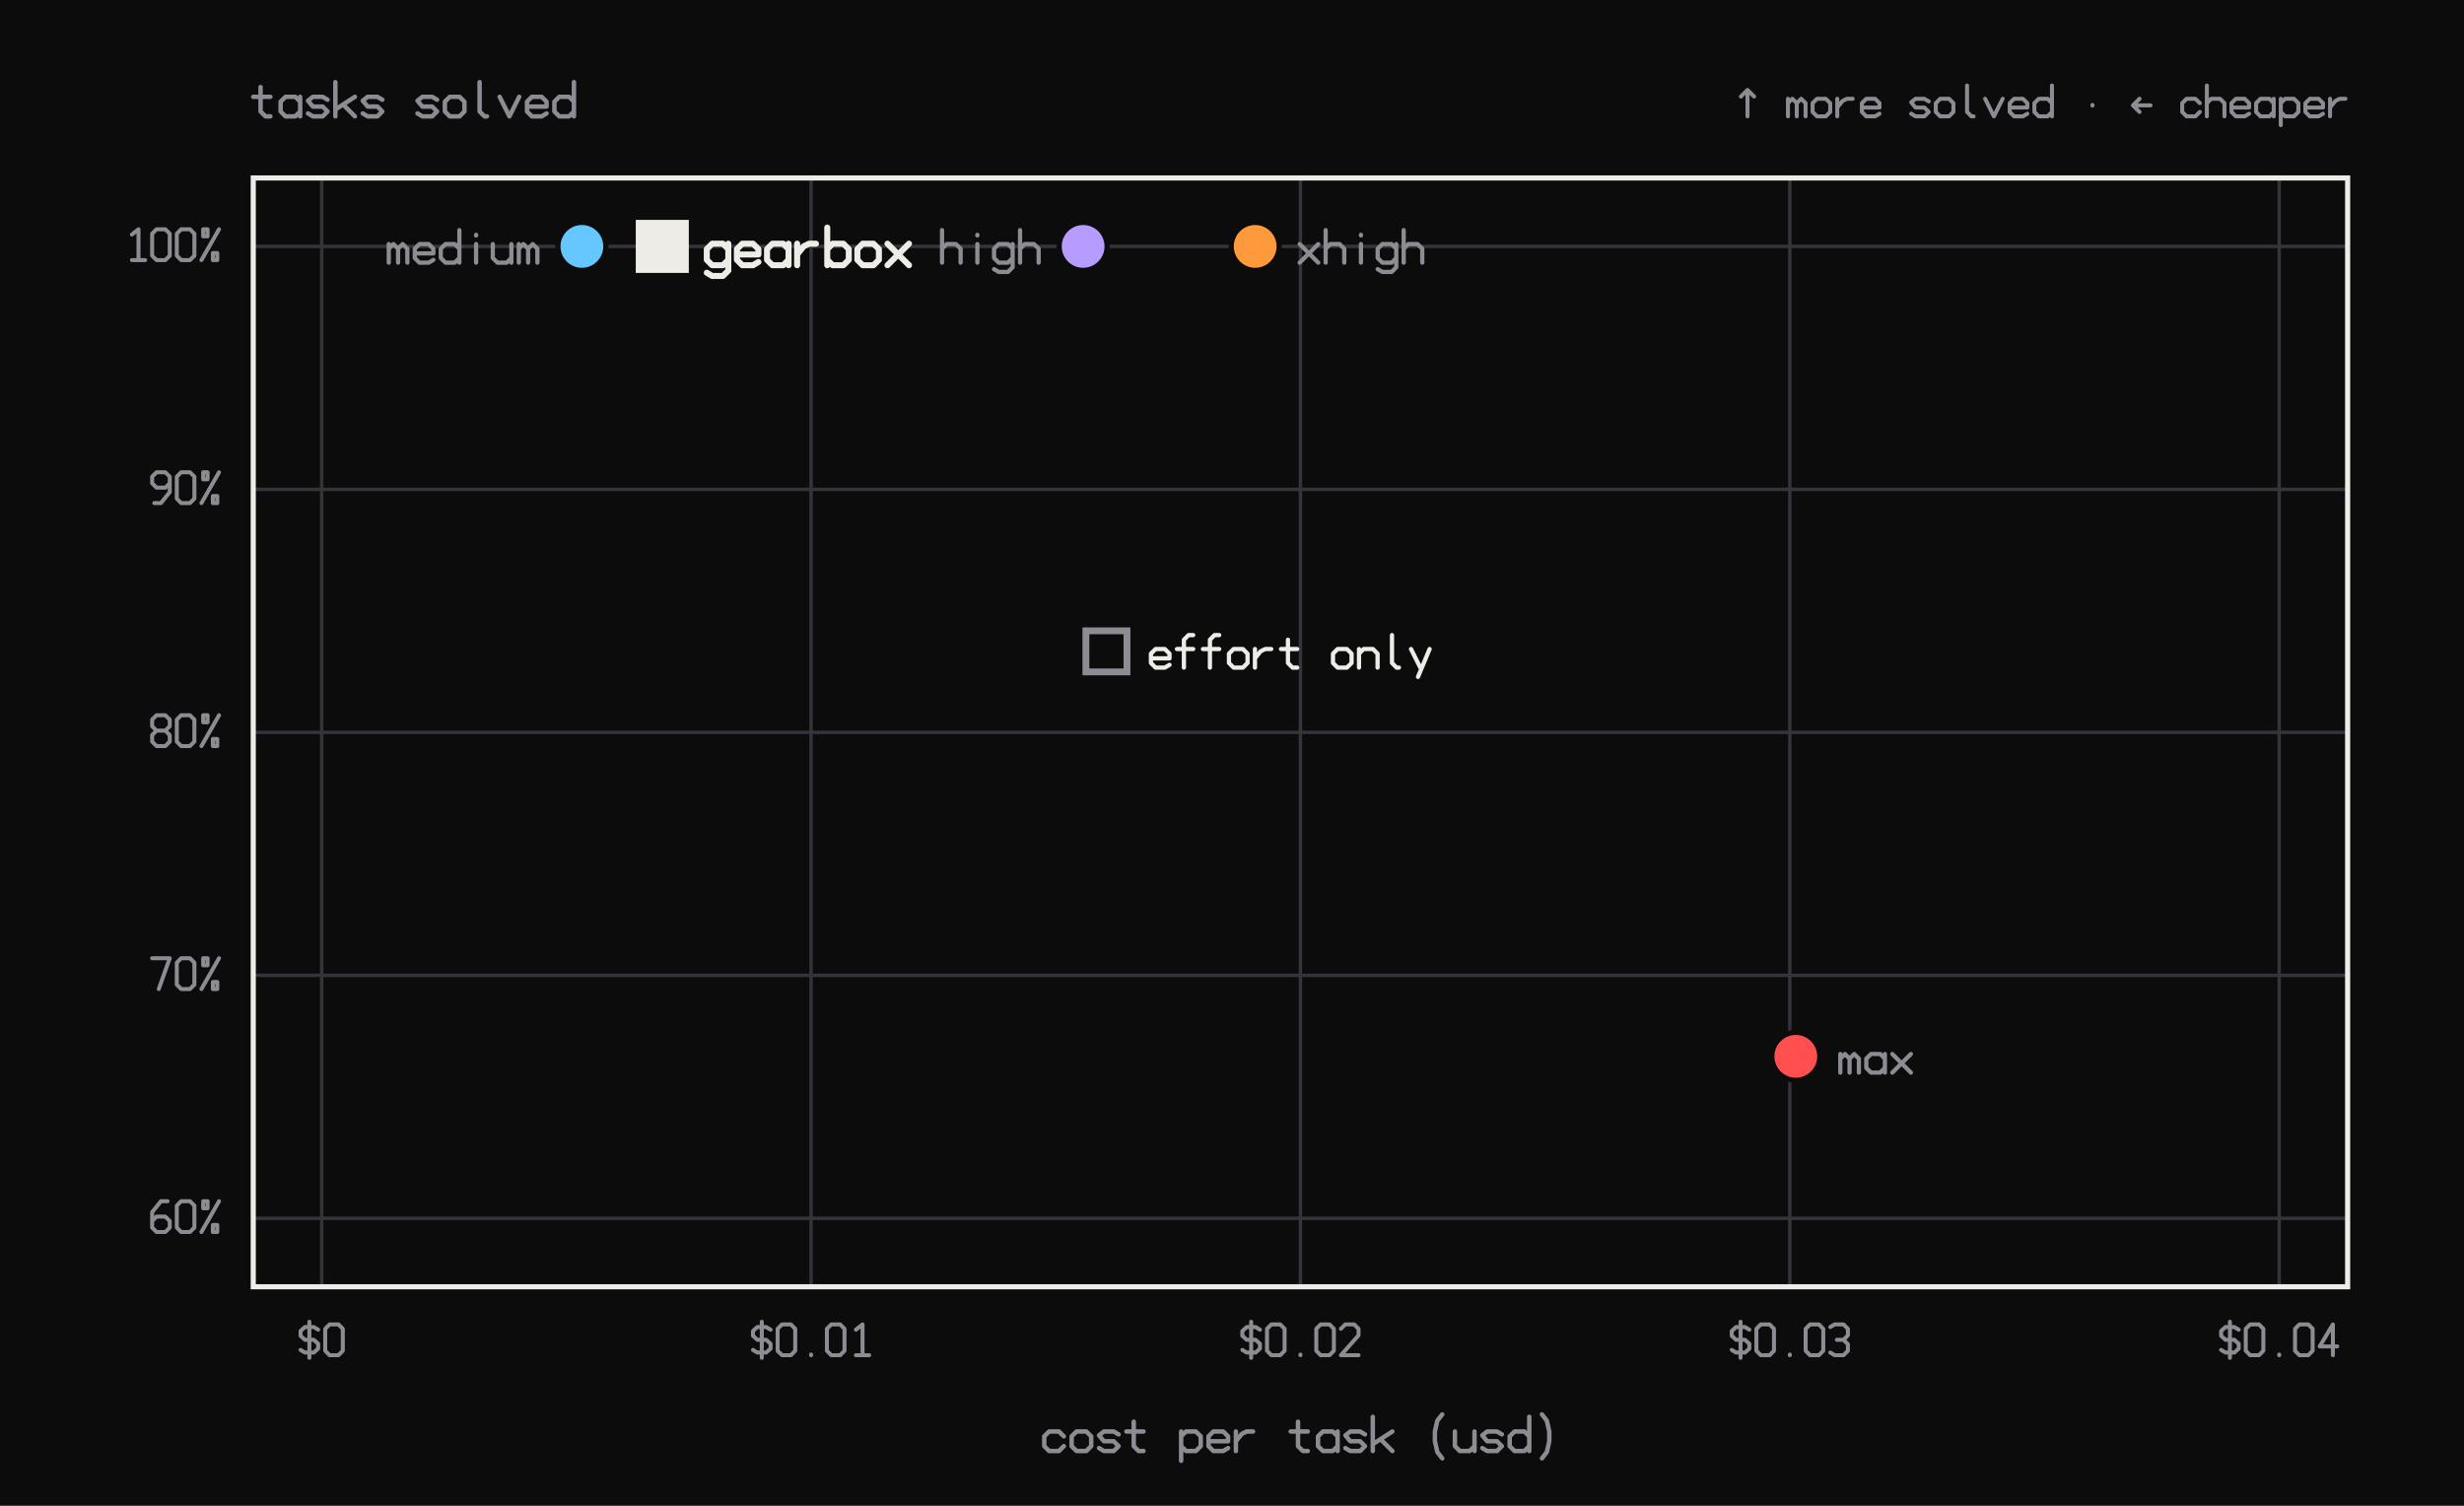
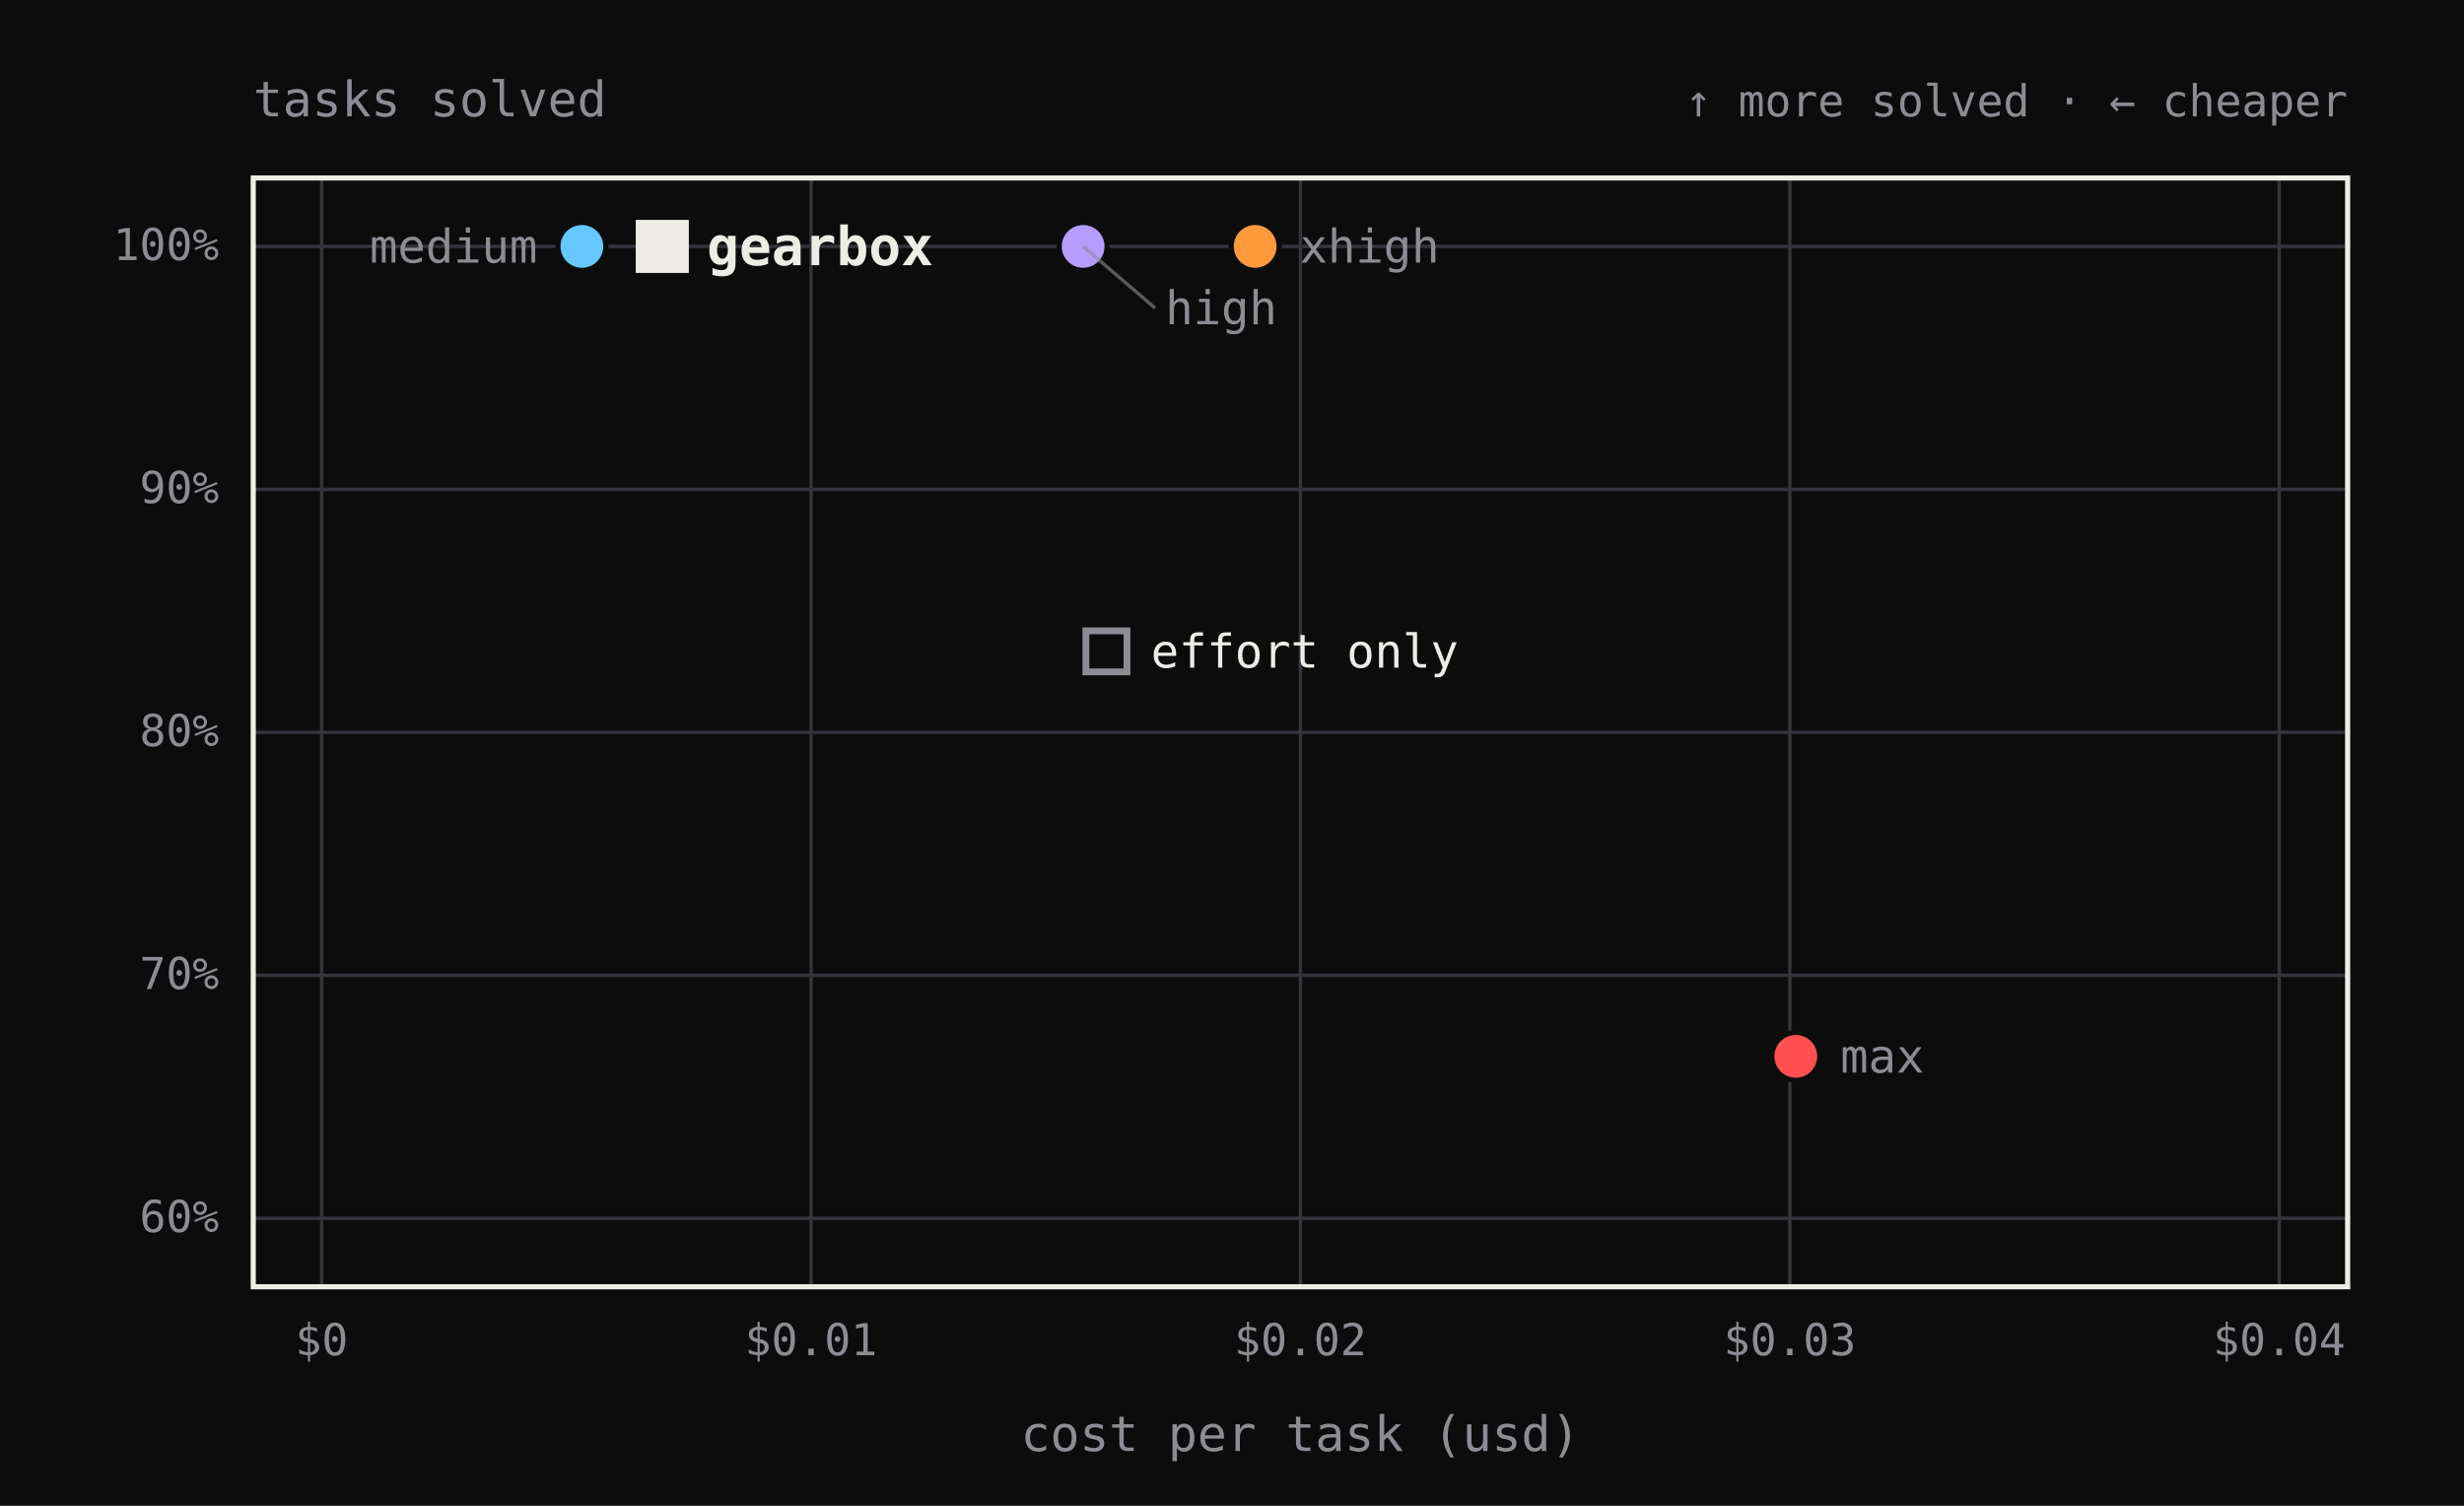
<svg xmlns="http://www.w3.org/2000/svg" width="720" height="440" viewBox="0 0 720 440" role="img" aria-label="Tasks solved vs cost per task for each setup">
  <rect width="720" height="440" fill="#0C0C0D" />
  <path d="M74 356H686M74 285H686M74 214H686M74 143H686M74 72H686M94 52V376M237 52V376M380 52V376M523 52V376M666 52V376" stroke="#34343A" stroke-opacity="1" stroke-width="1" fill="none" />
-   <path d="M48.96 351L47.03 351L44.46 354.21L44.46 358.71L45.74 360L48.31 360L49.6 358.71L49.6 356.79L48.31 355.5L45.74 355.5L44.46 356.79M52.94 351L55.51 351L56.8 352.29L56.8 358.71L55.51 360L52.94 360L51.66 358.71L51.66 352.29L52.94 351M58.86 360L64 351M59.37 351L60.66 351L60.66 353.06L59.37 353.06L59.37 351M62.2 357.94L63.49 357.94L63.49 360L62.2 360L62.2 357.94" fill="none" stroke="#8C8C93" stroke-width="1.17" stroke-linecap="round" stroke-linejoin="round" />
-   <path d="M44.46 280L49.6 280L46.39 289M52.94 280L55.51 280L56.8 281.29L56.8 287.71L55.51 289L52.94 289L51.66 287.71L51.66 281.29L52.94 280M58.86 289L64 280M59.37 280L60.66 280L60.66 282.06L59.37 282.06L59.37 280M62.2 286.94L63.49 286.94L63.49 289L62.2 289L62.2 286.94" fill="none" stroke="#8C8C93" stroke-width="1.17" stroke-linecap="round" stroke-linejoin="round" />
-   <path d="M45.74 209L48.31 209L49.6 210.29L49.6 212.21L48.31 213.5L45.74 213.5L44.46 212.21L44.46 210.29L45.74 209M45.74 213.5L44.46 214.79L44.46 216.71L45.74 218L48.31 218L49.6 216.71L49.6 214.79L48.31 213.5M52.94 209L55.51 209L56.8 210.29L56.8 216.71L55.51 218L52.94 218L51.66 216.71L51.66 210.29L52.94 209M58.86 218L64 209M59.37 209L60.66 209L60.66 211.06L59.37 211.06L59.37 209M62.2 215.94L63.49 215.94L63.49 218L62.2 218L62.2 215.94" fill="none" stroke="#8C8C93" stroke-width="1.17" stroke-linecap="round" stroke-linejoin="round" />
-   <path d="M49.6 141.21L48.31 142.5L45.74 142.5L44.46 141.21L44.46 139.29L45.74 138L48.31 138L49.6 139.29L49.6 143.79L47.03 147L45.1 147M52.94 138L55.51 138L56.8 139.29L56.8 145.71L55.51 147L52.94 147L51.66 145.71L51.66 139.29L52.94 138M58.86 147L64 138M59.37 138L60.66 138L60.66 140.06L59.37 140.06L59.37 138M62.2 144.94L63.49 144.94L63.49 147L62.2 147L62.2 144.94" fill="none" stroke="#8C8C93" stroke-width="1.17" stroke-linecap="round" stroke-linejoin="round" />
-   <path d="M38.54 68.54L40.47 67L40.47 76M38.54 76L42.4 76M45.74 67L48.31 67L49.6 68.29L49.6 74.71L48.31 76L45.74 76L44.46 74.71L44.46 68.29L45.74 67M52.94 67L55.51 67L56.8 68.29L56.8 74.71L55.51 76L52.94 76L51.66 74.71L51.66 68.29L52.94 67M58.86 76L64 67M59.37 67L60.66 67L60.66 69.06L59.37 69.06L59.37 67M62.2 73.94L63.49 73.94L63.49 76L62.2 76L62.2 73.94" fill="none" stroke="#8C8C93" stroke-width="1.17" stroke-linecap="round" stroke-linejoin="round" />
-   <path d="M92.97 388.54L91.69 387.77L89.11 387.77L87.83 388.93L87.83 390.34L89.11 391.5L91.69 391.5L92.97 392.66L92.97 394.07L91.69 395.23L89.11 395.23L87.83 394.46M90.4 386.23L90.4 396.77M96.31 387L98.89 387L100.17 388.29L100.17 394.71L98.89 396L96.31 396L95.03 394.71L95.03 388.29L96.31 387" fill="none" stroke="#8C8C93" stroke-width="1.17" stroke-linecap="round" stroke-linejoin="round" />
-   <path d="M225.17 388.54L223.89 387.77L221.31 387.77L220.03 388.93L220.03 390.34L221.31 391.5L223.89 391.5L225.17 392.66L225.17 394.07L223.89 395.23L221.31 395.23L220.03 394.46M222.6 386.23L222.6 396.77M228.51 387L231.09 387L232.37 388.29L232.37 394.71L231.09 396L228.51 396L227.23 394.71L227.23 388.29L228.51 387M237 395.81L237 396M242.91 387L245.49 387L246.77 388.29L246.77 394.71L245.49 396L242.91 396L241.63 394.71L241.63 388.29L242.91 387M250.11 388.54L252.04 387L252.04 396M250.11 396L253.97 396" fill="none" stroke="#8C8C93" stroke-width="1.17" stroke-linecap="round" stroke-linejoin="round" />
-   <path d="M368.17 388.54L366.89 387.77L364.31 387.77L363.03 388.93L363.03 390.34L364.31 391.5L366.89 391.5L368.17 392.66L368.17 394.07L366.89 395.23L364.31 395.23L363.03 394.46M365.6 386.23L365.6 396.77M371.51 387L374.09 387L375.37 388.29L375.37 394.71L374.09 396L371.51 396L370.23 394.71L370.23 388.29L371.51 387M380 395.81L380 396M385.91 387L388.49 387L389.77 388.29L389.77 394.71L388.49 396L385.91 396L384.63 394.71L384.63 388.29L385.91 387M391.83 388.29L393.11 387L395.69 387L396.97 388.29L396.97 390.21L391.83 396L396.97 396" fill="none" stroke="#8C8C93" stroke-width="1.17" stroke-linecap="round" stroke-linejoin="round" />
-   <path d="M511.17 388.54L509.89 387.77L507.31 387.77L506.03 388.93L506.03 390.34L507.31 391.5L509.89 391.5L511.17 392.66L511.17 394.07L509.89 395.23L507.31 395.23L506.03 394.46M508.6 386.23L508.6 396.77M514.51 387L517.09 387L518.37 388.29L518.37 394.71L517.09 396L514.51 396L513.23 394.71L513.23 388.29L514.51 387M523 395.81L523 396M528.91 387L531.49 387L532.77 388.29L532.77 394.71L531.49 396L528.91 396L527.63 394.71L527.63 388.29L528.91 387M534.83 387.77L536.11 387L538.69 387L539.97 388.29L539.97 390.21L538.69 391.5L536.76 391.5M538.69 391.5L539.97 392.79L539.97 394.71L538.69 396L536.11 396L534.83 395.23" fill="none" stroke="#8C8C93" stroke-width="1.17" stroke-linecap="round" stroke-linejoin="round" />
-   <path d="M654.17 388.54L652.89 387.77L650.31 387.77L649.03 388.93L649.03 390.34L650.31 391.5L652.89 391.5L654.17 392.66L654.17 394.07L652.89 395.23L650.31 395.23L649.03 394.46M651.6 386.23L651.6 396.77M657.51 387L660.09 387L661.37 388.29L661.37 394.71L660.09 396L657.51 396L656.23 394.71L656.23 388.29L657.51 387M666 395.81L666 396M671.91 387L674.49 387L675.77 388.29L675.77 394.71L674.49 396L671.91 396L670.63 394.71L670.63 388.29L671.91 387M681.69 396L681.69 387L677.83 393.43L682.97 393.43" fill="none" stroke="#8C8C93" stroke-width="1.17" stroke-linecap="round" stroke-linejoin="round" />
+   <text x="64" y="360" font-family="ui-monospace, SFMono-Regular, Menlo, Consolas, monospace" font-size="12.86" fill="#8C8C93" text-anchor="end">60%</text>
+   <text x="64" y="289" font-family="ui-monospace, SFMono-Regular, Menlo, Consolas, monospace" font-size="12.86" fill="#8C8C93" text-anchor="end">70%</text>
+   <text x="64" y="218" font-family="ui-monospace, SFMono-Regular, Menlo, Consolas, monospace" font-size="12.86" fill="#8C8C93" text-anchor="end">80%</text>
+   <text x="64" y="147" font-family="ui-monospace, SFMono-Regular, Menlo, Consolas, monospace" font-size="12.86" fill="#8C8C93" text-anchor="end">90%</text>
+   <text x="64" y="76" font-family="ui-monospace, SFMono-Regular, Menlo, Consolas, monospace" font-size="12.86" fill="#8C8C93" text-anchor="end">100%</text>
+   <text x="94" y="396" font-family="ui-monospace, SFMono-Regular, Menlo, Consolas, monospace" font-size="12.86" fill="#8C8C93" text-anchor="middle">$0</text>
+   <text x="237" y="396" font-family="ui-monospace, SFMono-Regular, Menlo, Consolas, monospace" font-size="12.86" fill="#8C8C93" text-anchor="middle">$0.01</text>
+   <text x="380" y="396" font-family="ui-monospace, SFMono-Regular, Menlo, Consolas, monospace" font-size="12.86" fill="#8C8C93" text-anchor="middle">$0.02</text>
+   <text x="523" y="396" font-family="ui-monospace, SFMono-Regular, Menlo, Consolas, monospace" font-size="12.86" fill="#8C8C93" text-anchor="middle">$0.03</text>
+   <text x="666" y="396" font-family="ui-monospace, SFMono-Regular, Menlo, Consolas, monospace" font-size="12.86" fill="#8C8C93" text-anchor="middle">$0.04</text>
  <rect x="74" y="52" width="612" height="324" fill="none" stroke="#EDECE6" stroke-width="1.5" />
-   <path d="M310.86 419.71L309.43 418.29L306.57 418.29L305.14 419.71L305.14 422.57L306.57 424L309.43 424L310.86 422.57M313.14 419.71L314.57 418.29L317.43 418.29L318.86 419.71L318.86 422.57L317.43 424L314.57 424L313.14 422.57L313.14 419.71M326.86 419.14L325.43 418.29L322.57 418.29L321.14 419.43L322.57 421.14L325.43 421.14L326.86 422.57L325.43 424L322.57 424L321.14 423.14M331.29 415.43L331.29 422.57L332.71 424L334.14 424M329.14 418.29L334.14 418.29M345.14 418.29L345.14 426.86M345.14 419.71L346.57 418.29L349.43 418.29L350.86 419.71L350.86 422.57L349.43 424L346.57 424L345.14 422.57M353.14 421.14L358.86 421.14L358.86 419.71L357.43 418.29L354.57 418.29L353.14 419.71L353.14 422.57L354.57 424L357.43 424L358.86 423.14M361.14 418.29L361.14 424M361.14 421.14L362.86 419L364.29 418.29L366.14 418.29M379.29 415.43L379.29 422.57L380.71 424L382.14 424M377.14 418.29L382.14 418.29M390.86 418.29L390.86 424M390.86 419.71L389.43 418.29L386.57 418.29L385.14 419.71L385.14 422.57L386.57 424L389.43 424L390.86 422.57M398.86 419.14L397.43 418.29L394.57 418.29L393.14 419.43L394.57 421.14L397.43 421.14L398.86 422.57L397.43 424L394.57 424L393.14 423.14M401.14 414L401.14 424M406.86 418.29L401.14 422M403.43 420.57L406.86 424M421.43 413.29L420 415.14L419.29 418.29L419.29 421.14L420 424.29L421.43 426.14M425.14 418.29L425.14 422.57L426.57 424L429.43 424L430.86 422.57M430.86 418.29L430.86 424M438.86 419.14L437.43 418.29L434.57 418.29L433.14 419.43L434.57 421.14L437.43 421.14L438.86 422.57L437.43 424L434.57 424L433.14 423.14M446.86 414L446.86 424M446.86 419.71L445.43 418.29L442.57 418.29L441.14 419.71L441.14 422.57L442.57 424L445.43 424L446.86 422.57M450.57 413.29L452 415.14L452.71 418.29L452.71 421.14L452 424.29L450.57 426.14" fill="none" stroke="#8C8C93" stroke-width="1.3" stroke-linecap="round" stroke-linejoin="round" />
-   <path d="M76.14 25.43L76.14 32.57L77.57 34L79 34M74 28.29L79 28.29M87.71 28.29L87.71 34M87.71 29.71L86.29 28.29L83.43 28.29L82 29.71L82 32.57L83.43 34L86.29 34L87.71 32.57M95.71 29.14L94.29 28.29L91.43 28.29L90 29.43L91.43 31.14L94.29 31.14L95.71 32.57L94.29 34L91.43 34L90 33.14M98 24L98 34M103.71 28.29L98 32M100.29 30.57L103.71 34M111.71 29.14L110.29 28.29L107.43 28.29L106 29.43L107.43 31.14L110.29 31.14L111.71 32.57L110.29 34L107.43 34L106 33.14M127.71 29.14L126.29 28.29L123.43 28.29L122 29.43L123.43 31.14L126.29 31.14L127.71 32.57L126.29 34L123.43 34L122 33.14M130 29.71L131.43 28.29L134.29 28.29L135.71 29.71L135.71 32.57L134.29 34L131.43 34L130 32.57L130 29.71M140.14 24L140.14 32.57L141.57 34L142.29 34M146 28.29L148.86 34L151.71 28.29M154 31.14L159.71 31.14L159.71 29.71L158.29 28.29L155.43 28.29L154 29.71L154 32.57L155.43 34L158.29 34L159.71 33.14M167.71 24L167.71 34M167.71 29.71L166.29 28.29L163.43 28.29L162 29.71L162 32.57L163.43 34L166.29 34L167.71 32.57" fill="none" stroke="#8C8C93" stroke-width="1.3" stroke-linecap="round" stroke-linejoin="round" />
-   <path d="M510.63 34L510.63 26.29M508.7 28.21L510.63 26.29L512.56 28.21M522.46 28.86L522.46 34M522.46 30.14L523.74 28.86L525.03 30.14L525.03 34M525.03 30.14L526.31 28.86L527.6 30.14L527.6 34M529.66 30.14L530.94 28.86L533.51 28.86L534.8 30.14L534.8 32.71L533.51 34L530.94 34L529.66 32.71L529.66 30.14M536.86 28.86L536.86 34M536.86 31.43L538.4 29.5L539.69 28.86L541.36 28.86M544.06 31.43L549.2 31.43L549.2 30.14L547.91 28.86L545.34 28.86L544.06 30.14L544.06 32.71L545.34 34L547.91 34L549.2 33.23M563.6 29.63L562.31 28.86L559.74 28.86L558.46 29.89L559.74 31.43L562.31 31.43L563.6 32.71L562.31 34L559.74 34L558.46 33.23M565.66 30.14L566.94 28.86L569.51 28.86L570.8 30.14L570.8 32.71L569.51 34L566.94 34L565.66 32.71L565.66 30.14M574.79 25L574.79 32.71L576.07 34L576.71 34M580.06 28.86L582.63 34L585.2 28.86M587.26 31.43L592.4 31.43L592.4 30.14L591.11 28.86L588.54 28.86L587.26 30.14L587.26 32.71L588.54 34L591.11 34L592.4 33.23M599.6 25L599.6 34M599.6 30.14L598.31 28.86L595.74 28.86L594.46 30.14L594.46 32.71L595.74 34L598.31 34L599.6 32.71M611.43 30.66L611.43 30.85M628.4 30.79L623.26 30.79M625.19 28.86L623.26 30.79L625.19 32.71M642.8 30.14L641.51 28.86L638.94 28.86L637.66 30.14L637.66 32.71L638.94 34L641.51 34L642.8 32.71M644.86 25L644.86 34M644.86 30.14L646.14 28.86L648.71 28.86L650 30.14L650 34M652.06 31.43L657.2 31.43L657.2 30.14L655.91 28.86L653.34 28.86L652.06 30.14L652.06 32.71L653.34 34L655.91 34L657.2 33.23M664.4 28.86L664.4 34M664.4 30.14L663.11 28.86L660.54 28.86L659.26 30.14L659.26 32.71L660.54 34L663.11 34L664.4 32.71M666.46 28.86L666.46 36.57M666.46 30.14L667.74 28.86L670.31 28.86L671.6 30.14L671.6 32.71L670.31 34L667.74 34L666.46 32.71M673.66 31.43L678.8 31.43L678.8 30.14L677.51 28.86L674.94 28.86L673.66 30.14L673.66 32.71L674.94 34L677.51 34L678.8 33.23M680.86 28.86L680.86 34M680.86 31.43L682.4 29.5L683.69 28.86L685.36 28.86" fill="none" stroke="#8C8C93" stroke-width="1.17" stroke-linecap="round" stroke-linejoin="round" />
+   <text x="380" y="424" font-family="ui-monospace, SFMono-Regular, Menlo, Consolas, monospace" font-size="14.29" fill="#8C8C93" text-anchor="middle">cost per task (usd)</text>
+   <text x="74" y="34" font-family="ui-monospace, SFMono-Regular, Menlo, Consolas, monospace" font-size="14.29" fill="#8C8C93" text-anchor="start">tasks solved</text>
+   <text x="686" y="34" font-family="ui-monospace, SFMono-Regular, Menlo, Consolas, monospace" font-size="12.86" fill="#8C8C93" text-anchor="end">↑ more solved · ← cheaper</text>
  <path d="M170.03 72H170.03M170.03 68V76M170.03 68V76M170.03 72V72M166.03 72H174.03M166.03 72H174.03" stroke="#66C7FF" stroke-opacity="0.7" stroke-width="1.5" fill="none" />
  <path d="M316.5 72H316.5M316.5 68V76M316.5 68V76M316.5 72V72M312.5 72H320.5M312.5 72H320.5" stroke="#B69CFF" stroke-opacity="0.7" stroke-width="1.5" fill="none" />
  <path d="M366.77 72H366.77M366.77 68V76M366.77 68V76M366.77 72V72M362.77 72H370.77M362.77 72H370.77" stroke="#FF9A3C" stroke-opacity="0.7" stroke-width="1.5" fill="none" />
  <path d="M524.75 308.67H524.75M524.75 304.67V312.67M524.75 304.67V312.67M524.75 308.67V308.67M520.75 308.67H528.75M520.75 308.67H528.75" stroke="#FF4F4F" stroke-opacity="0.7" stroke-width="1.5" fill="none" />
  <path d="M323.31 190.33H323.31M323.31 186.33V194.33M323.31 186.33V194.33M323.31 190.33V190.33M319.31 190.33H327.31M319.31 190.33H327.31" stroke="#8C8C93" stroke-opacity="0.7" stroke-width="1.5" fill="none" />
  <path d="M193.53 72H193.53M193.53 68V76M193.53 68V76M193.53 72V72M189.53 72H197.53M189.53 72H197.53" stroke="#EDECE6" stroke-opacity="0.7" stroke-width="1.5" fill="none" />
  <circle cx="170.03" cy="72" r="7" fill="#66C7FF" stroke="#0C0C0D" stroke-width="1.5" />
  <circle cx="316.5" cy="72" r="7" fill="#B69CFF" stroke="#0C0C0D" stroke-width="1.5" />
  <circle cx="366.77" cy="72" r="7" fill="#FF9A3C" stroke="#0C0C0D" stroke-width="1.5" />
  <circle cx="524.75" cy="308.67" r="7" fill="#FF4F4F" stroke="#0C0C0D" stroke-width="1.5" />
  <rect x="317.31" y="184.33" width="12" height="12" fill="#0C0C0D" stroke="#8C8C93" stroke-width="2" />
  <rect x="186.53" y="65" width="14" height="14" fill="#EDECE6" stroke="#EDECE6" stroke-width="1.5" />
-   <path d="M212.82 71.21L212.82 79.07L211.24 80.64L208.1 80.64L206.53 79.7M212.82 72.79L211.24 71.21L208.1 71.21L206.53 72.79L206.53 75.93L208.1 77.5L211.24 77.5L212.82 75.93M215.33 74.36L221.62 74.36L221.62 72.79L220.04 71.21L216.9 71.21L215.33 72.79L215.33 75.93L216.9 77.5L220.04 77.5L221.62 76.56M230.42 71.21L230.42 77.5M230.42 72.79L228.84 71.21L225.7 71.21L224.13 72.79L224.13 75.93L225.7 77.5L228.84 77.5L230.42 75.93M232.93 71.21L232.93 77.5M232.93 74.36L234.82 72L236.39 71.21L238.43 71.21M241.73 66.5L241.73 77.5M241.73 72.79L243.3 71.21L246.44 71.21L248.02 72.79L248.02 75.93L246.44 77.5L243.3 77.5L241.73 75.93M250.53 72.79L252.1 71.21L255.24 71.21L256.82 72.79L256.82 75.93L255.24 77.5L252.1 77.5L250.53 75.93L250.53 72.79M259.33 71.21L265.62 77.5M265.62 71.21L259.33 77.5" fill="none" stroke="#EDECE6" stroke-width="1.76" stroke-linecap="round" stroke-linejoin="round" />
-   <path d="M336.31 192.37L341.74 192.37L341.74 191.01L340.38 189.65L337.67 189.65L336.31 191.01L336.31 193.72L337.67 195.08L340.38 195.08L341.74 194.27M348.66 185.58L347.3 185.58L345.95 186.94L345.95 195.08M343.91 189.65L348.66 189.65M356.26 185.58L354.9 185.58L353.55 186.94L353.55 195.08M351.51 189.65L356.26 189.65M359.11 191.01L360.47 189.65L363.18 189.65L364.54 191.01L364.54 193.72L363.18 195.08L360.47 195.08L359.11 193.72L359.11 191.01M366.71 189.65L366.71 195.08M366.71 192.37L368.34 190.33L369.7 189.65L371.46 189.65M376.35 186.94L376.35 193.72L377.7 195.08L379.06 195.08M374.31 189.65L379.06 189.65M389.51 191.01L390.87 189.65L393.58 189.65L394.94 191.01L394.94 193.72L393.58 195.08L390.87 195.08L389.51 193.72L389.51 191.01M397.11 189.65L397.11 195.08M397.11 191.01L398.47 189.65L401.18 189.65L402.54 191.01L402.54 195.08M406.75 185.58L406.75 193.72L408.1 195.08L408.78 195.08M412.31 189.65L415.02 195.08M417.74 189.65L414.35 197.79" fill="none" stroke="#EDECE6" stroke-width="1.24" stroke-linecap="round" stroke-linejoin="round" />
-   <path d="M113.6 71.32L113.6 76.75M113.6 72.68L114.96 71.32L116.32 72.68L116.32 76.75M116.32 72.68L117.67 71.32L119.03 72.68L119.03 76.75M121.2 74.04L126.63 74.04L126.63 72.68L125.27 71.32L122.56 71.32L121.2 72.68L121.2 75.39L122.56 76.75L125.27 76.75L126.63 75.94M134.23 67.25L134.23 76.75M134.23 72.68L132.87 71.32L130.16 71.32L128.8 72.68L128.8 75.39L130.16 76.75L132.87 76.75L134.23 75.39M139.12 71.32L139.12 76.75M139.12 68.61L139.12 68.81M144 71.32L144 75.39L145.36 76.75L148.07 76.75L149.43 75.39M149.43 71.32L149.43 76.75M151.6 71.32L151.6 76.75M151.6 72.68L152.96 71.32L154.32 72.68L154.32 76.75M154.32 72.68L155.67 71.32L157.03 72.68L157.03 76.75" fill="none" stroke="#8C8C93" stroke-width="1.24" stroke-linecap="round" stroke-linejoin="round" />
-   <path d="M275.27 67.25L275.27 76.75M275.27 72.68L276.63 71.32L279.34 71.32L280.7 72.68L280.7 76.75M285.59 71.32L285.59 76.75M285.59 68.61L285.59 68.81M295.9 71.32L295.9 78.11L294.54 79.46L291.83 79.46L290.47 78.65M295.9 72.68L294.54 71.32L291.83 71.32L290.47 72.68L290.47 75.39L291.83 76.75L294.54 76.75L295.9 75.39M298.07 67.25L298.07 76.75M298.07 72.68L299.43 71.32L302.14 71.32L303.5 72.68L303.5 76.75" fill="none" stroke="#8C8C93" stroke-width="1.24" stroke-linecap="round" stroke-linejoin="round" />
-   <path d="M379.77 71.32L385.2 76.75M385.2 71.32L379.77 76.75M387.37 67.25L387.37 76.75M387.37 72.68L388.73 71.32L391.44 71.32L392.8 72.68L392.8 76.75M397.68 71.32L397.68 76.75M397.68 68.61L397.68 68.81M408 71.32L408 78.11L406.64 79.46L403.93 79.46L402.57 78.65M408 72.68L406.64 71.32L403.93 71.32L402.57 72.68L402.57 75.39L403.93 76.75L406.64 76.75L408 75.39M410.17 67.25L410.17 76.75M410.17 72.68L411.53 71.32L414.24 71.32L415.6 72.68L415.6 76.75" fill="none" stroke="#8C8C93" stroke-width="1.24" stroke-linecap="round" stroke-linejoin="round" />
-   <path d="M537.75 307.99L537.75 313.42M537.75 309.35L539.11 307.99L540.46 309.35L540.46 313.42M540.46 309.35L541.82 307.99L543.18 309.35L543.18 313.42M550.78 307.99L550.78 313.42M550.78 309.35L549.42 307.99L546.71 307.99L545.35 309.35L545.35 312.06L546.71 313.42L549.42 313.42L550.78 312.06M552.95 307.99L558.38 313.42M558.38 307.99L552.95 313.42" fill="none" stroke="#8C8C93" stroke-width="1.24" stroke-linecap="round" stroke-linejoin="round" />
+   <text x="206.53" y="77.5" font-family="ui-monospace, SFMono-Regular, Menlo, Consolas, monospace" font-size="15.71" fill="#EDECE6" text-anchor="start" font-weight="600">gearbox</text>
+   <text x="336.31" y="195.08" font-family="ui-monospace, SFMono-Regular, Menlo, Consolas, monospace" font-size="13.57" fill="#EDECE6" text-anchor="start">effort only</text>
+   <text x="157.03" y="76.75" font-family="ui-monospace, SFMono-Regular, Menlo, Consolas, monospace" font-size="13.57" fill="#8C8C93" text-anchor="end">medium</text>
+   <path d="M316.5 72L337.5 90" stroke="#8C8C93" stroke-opacity="0.6" stroke-width="1" fill="none" />
+   <text x="340.5" y="94.75" font-family="ui-monospace, SFMono-Regular, Menlo, Consolas, monospace" font-size="13.57" fill="#8C8C93" text-anchor="start">high</text>
+   <text x="379.77" y="76.75" font-family="ui-monospace, SFMono-Regular, Menlo, Consolas, monospace" font-size="13.57" fill="#8C8C93" text-anchor="start">xhigh</text>
+   <text x="537.75" y="313.42" font-family="ui-monospace, SFMono-Regular, Menlo, Consolas, monospace" font-size="13.57" fill="#8C8C93" text-anchor="start">max</text>
</svg>
